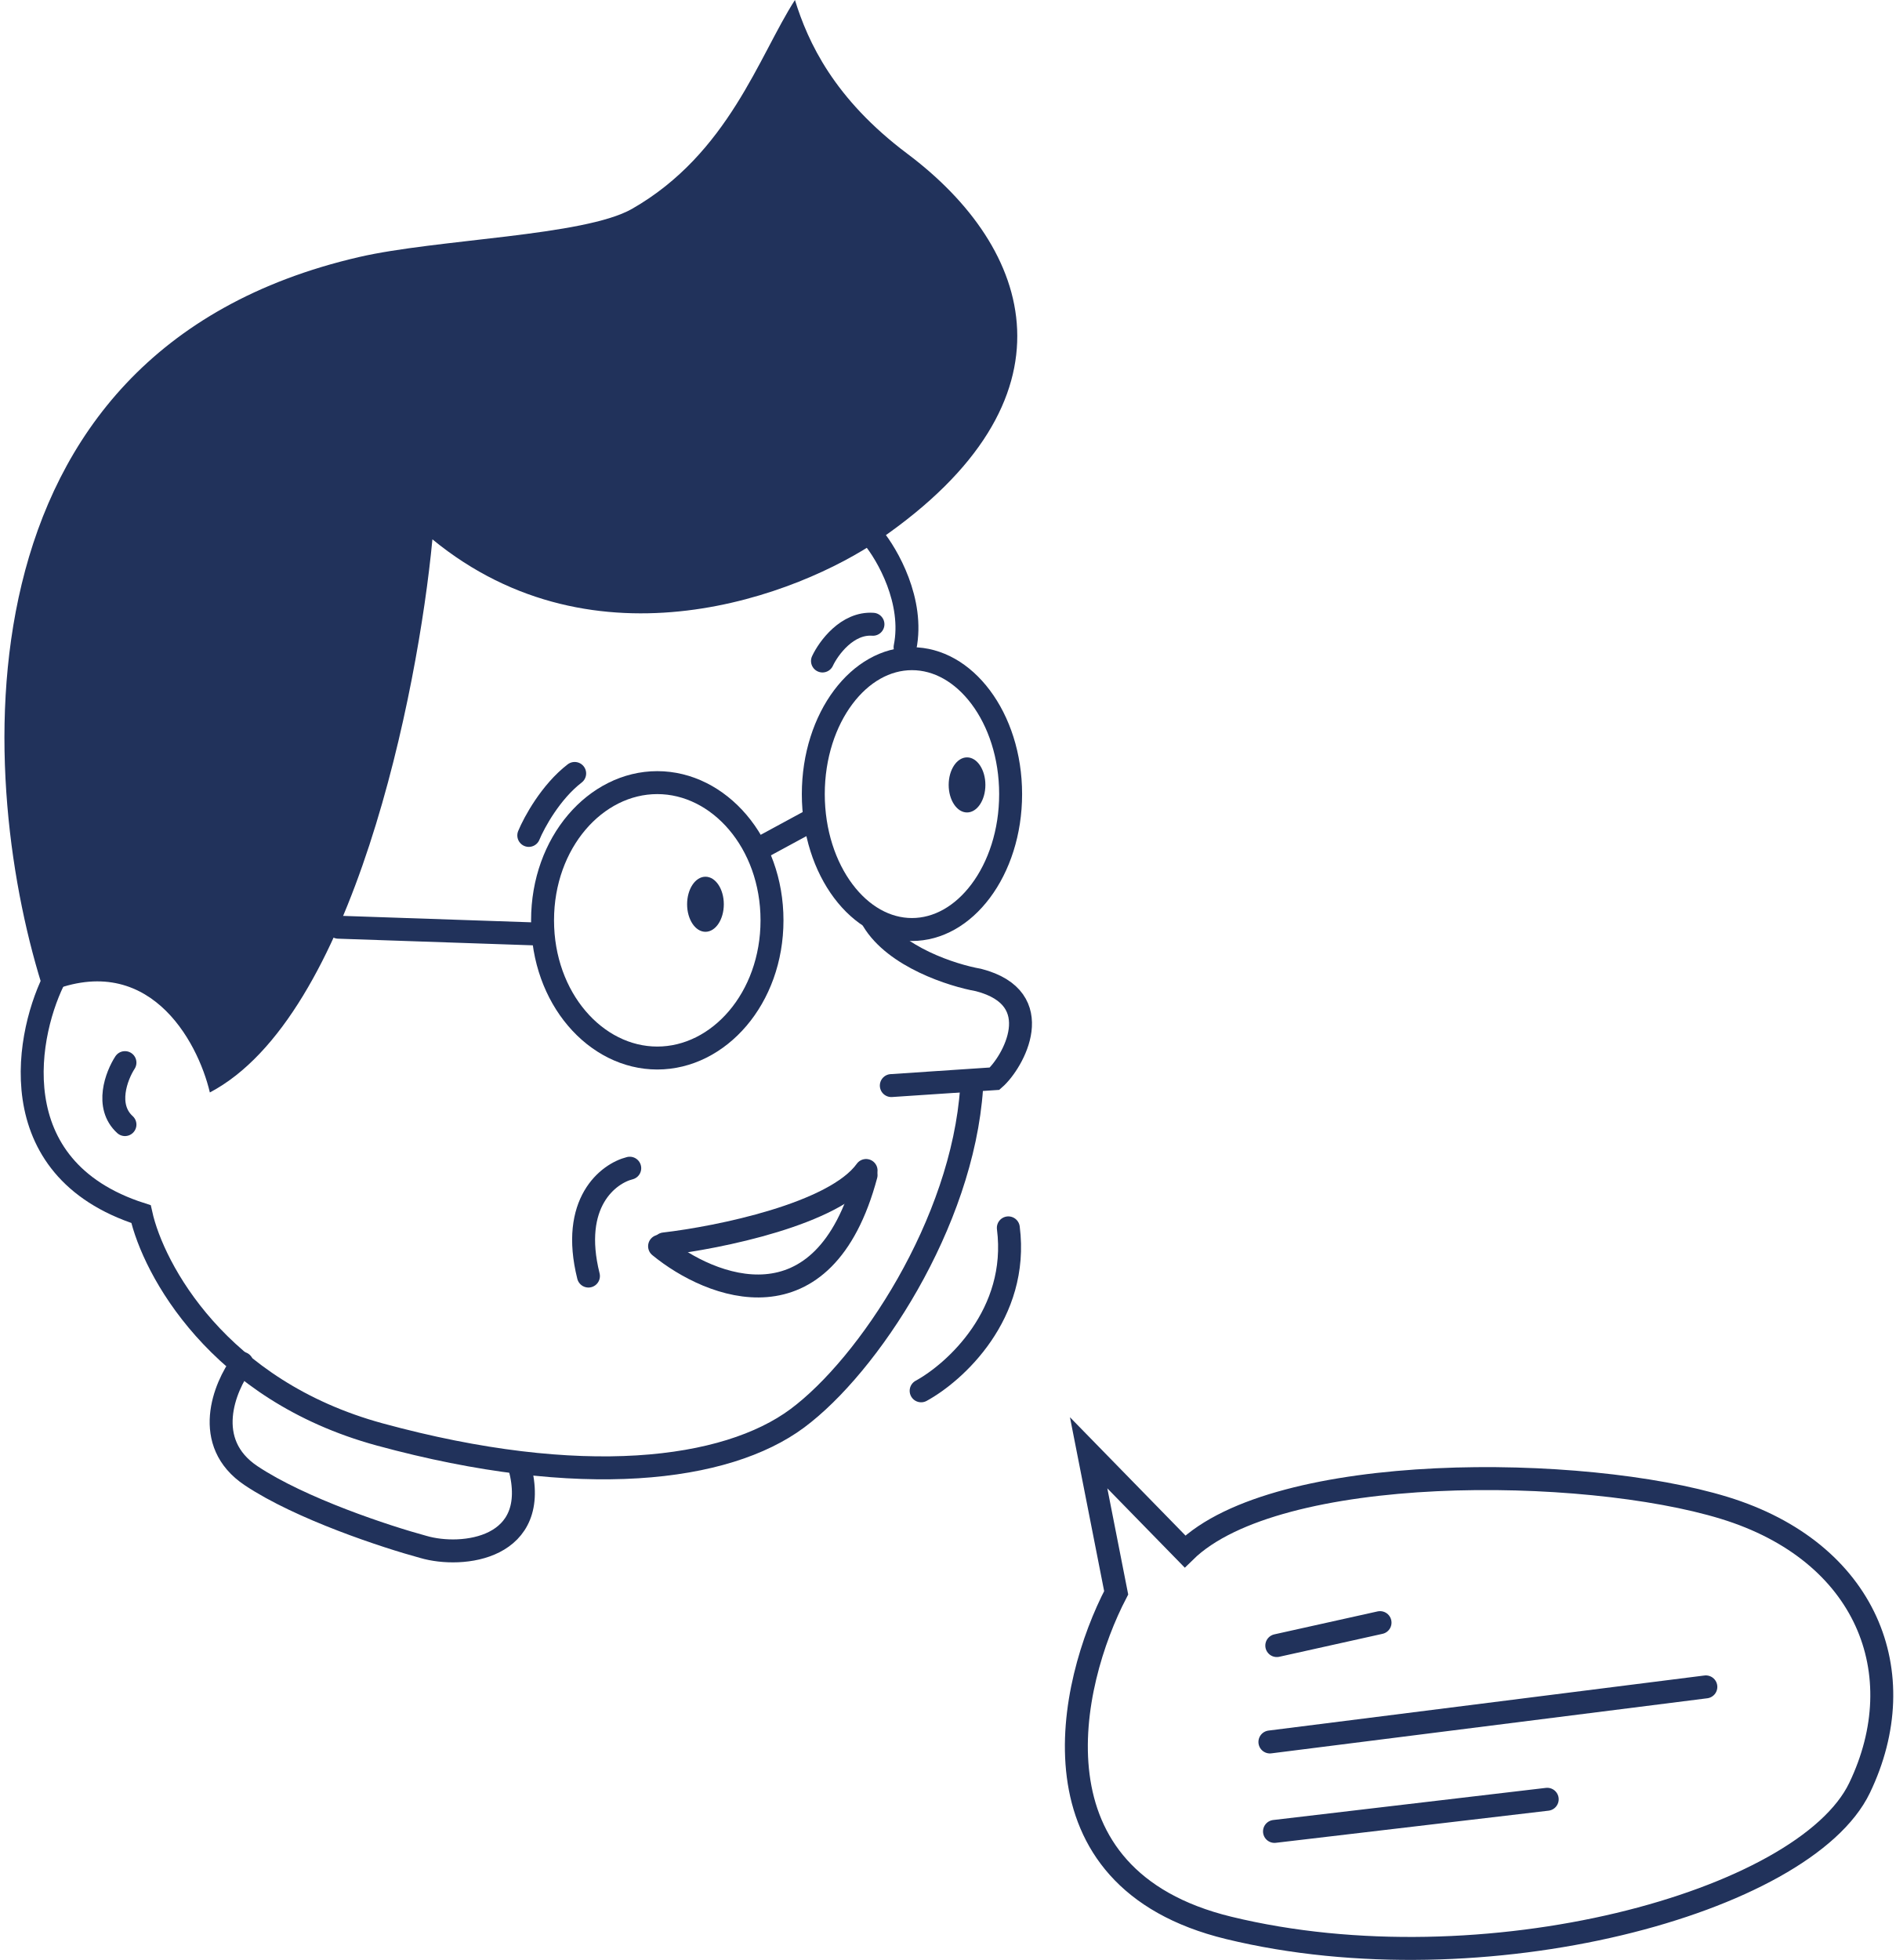
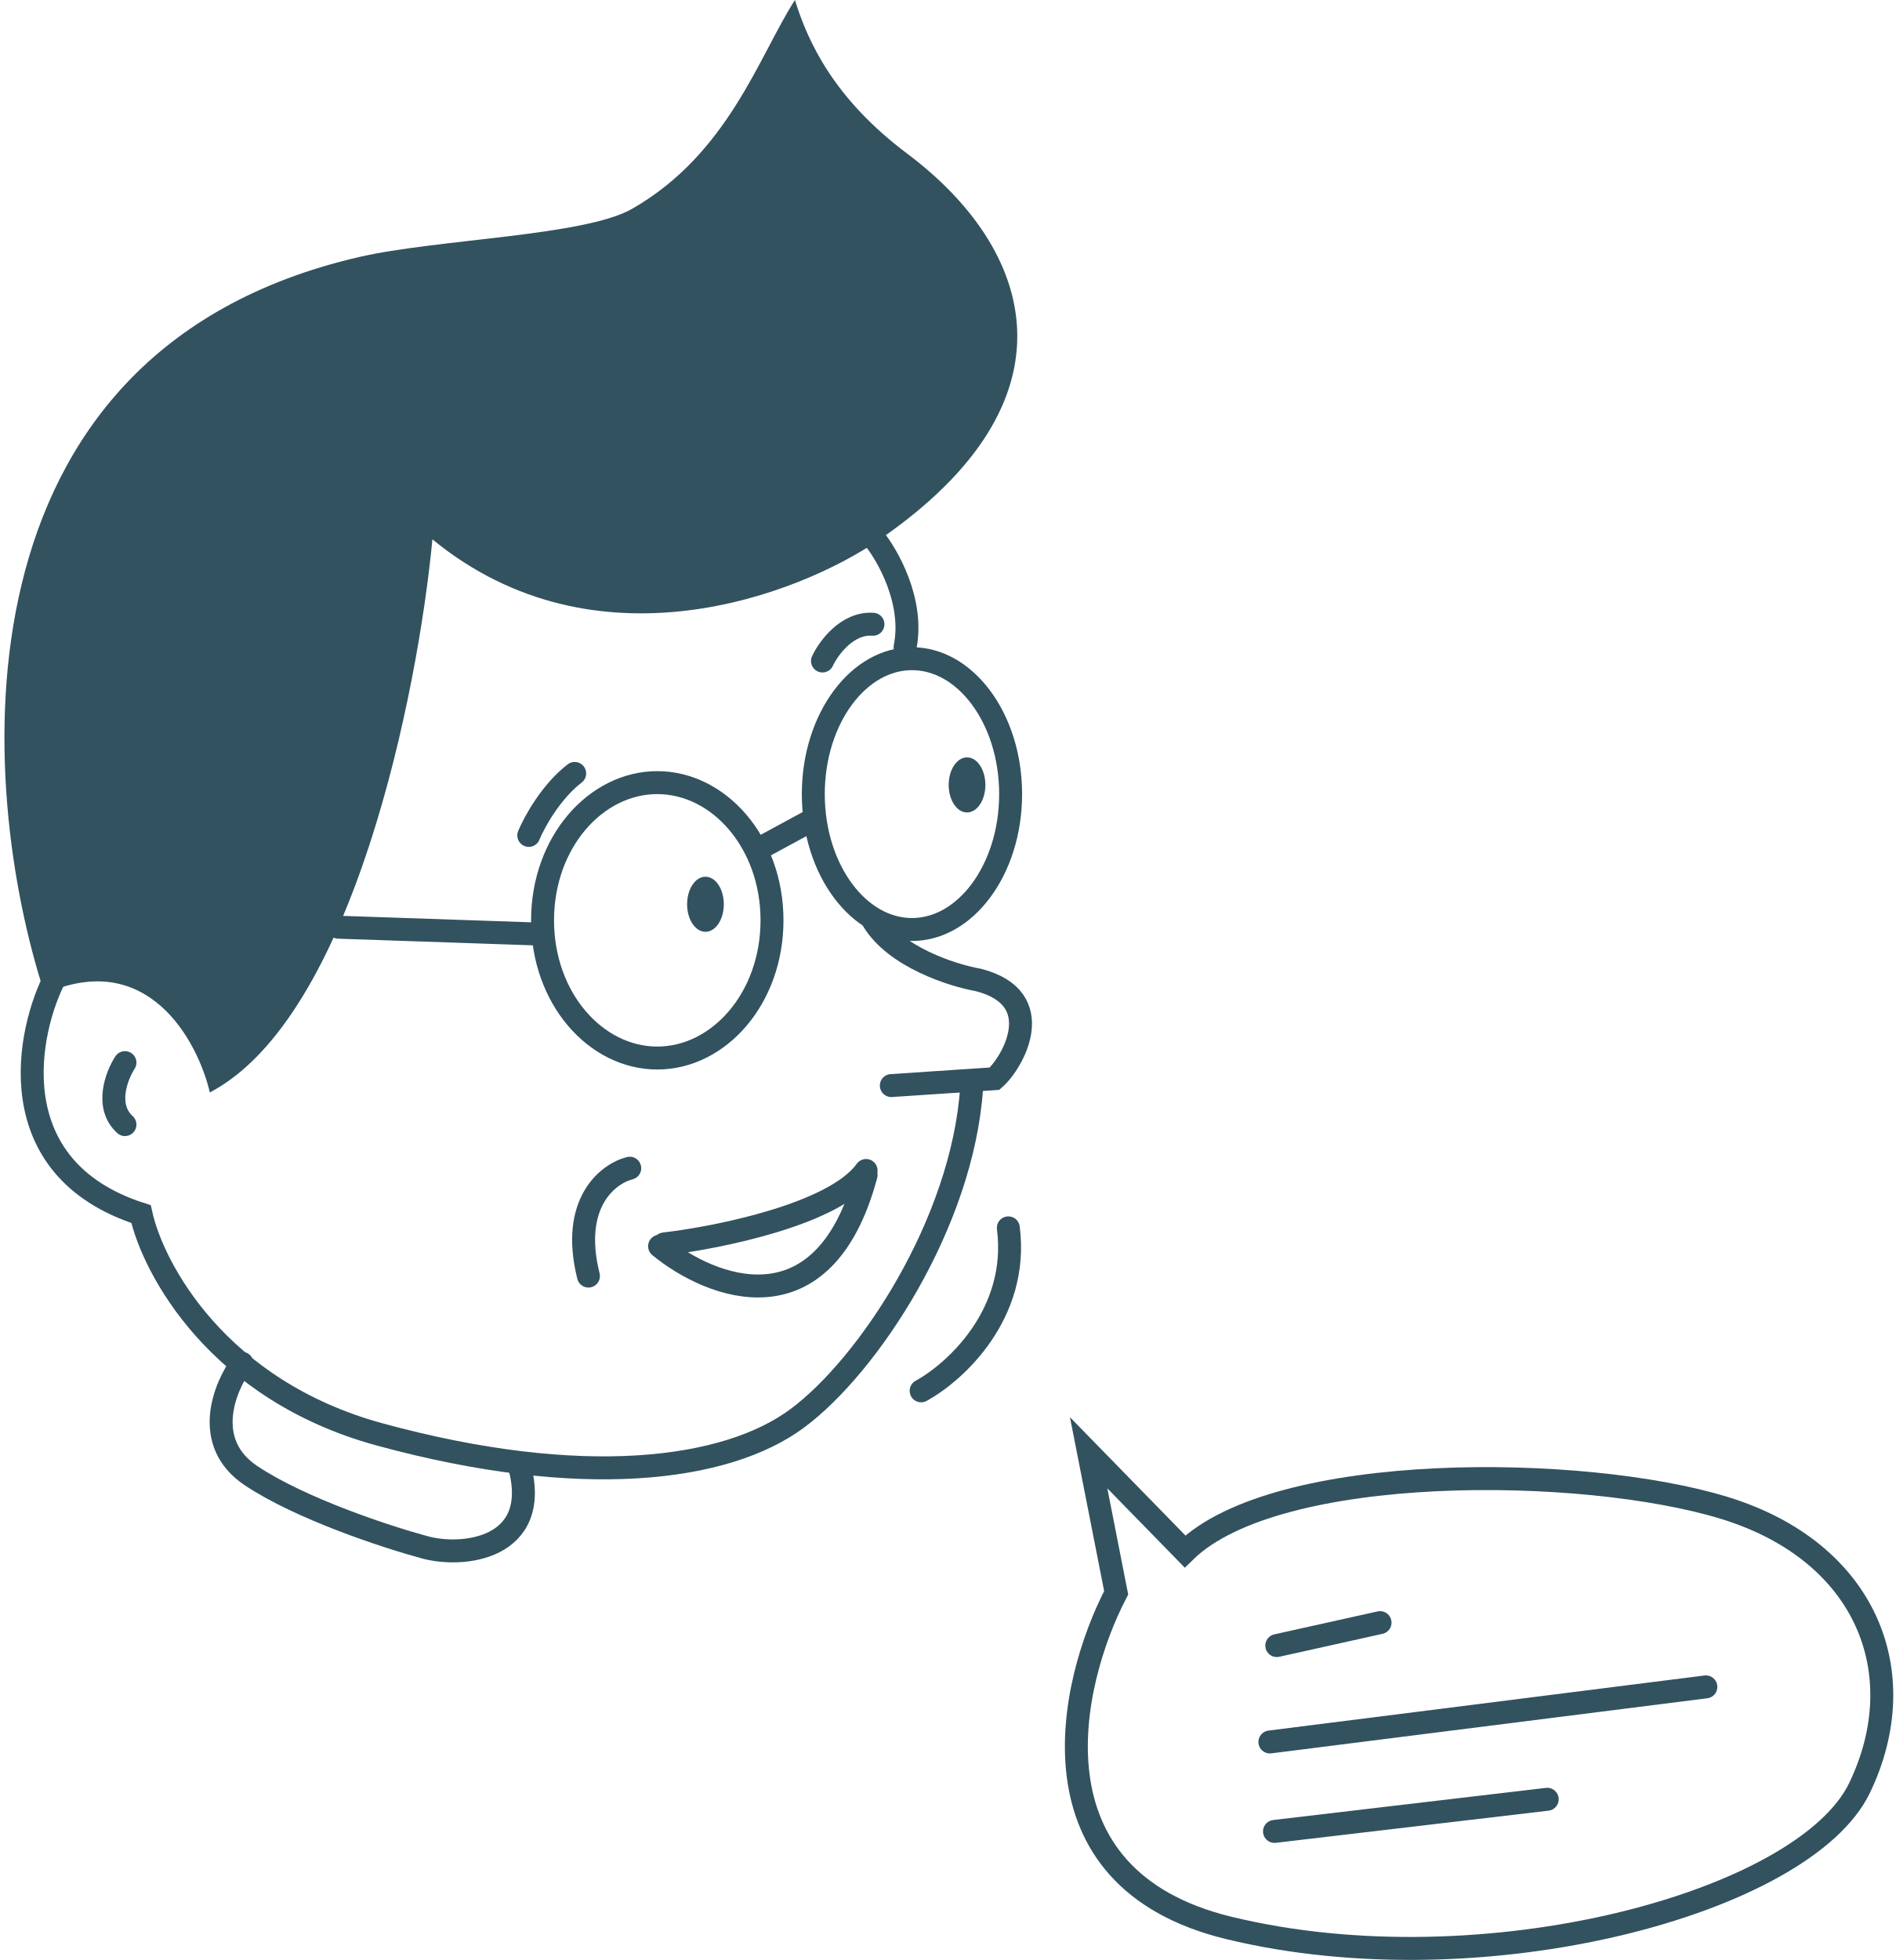
<svg xmlns="http://www.w3.org/2000/svg" width="413" height="427" viewBox="0 0 413 427" fill="none">
-   <path d="M9.73 216.5C32.13 206.5 43.063 226.667 45.73 238C76.93 221.6 91.063 150.833 94.23 117.5C129.829 146.7 174.063 129.667 191.729 117.5C236.017 87 225.229 54.125 197.729 33.5C181.729 21.5 176.063 9.167 173.229 0C165.396 12.167 158.729 33.5 137.729 45.5C127.311 51.454 95.23 52.071 78.23 56C-11.771 76.8 -4.937 171.667 9.73 216.5Z" fill="#21325B" />
-   <path d="M12.229 212.5C5.896 224.333 -0.47 254.5 30.73 264.5C33.397 276.5 47.53 302.9 82.73 312.5C126.73 324.5 158.23 320.5 173.73 309C189.23 297.5 209.73 266.5 211.73 237" stroke="#21325B" stroke-width="5" stroke-linecap="round" />
-   <path d="M194.23 236.5L216.73 235C220.73 231.5 228.73 217.5 213.23 213.5C207.563 212.5 195.03 208.5 190.23 200.5" stroke="#21325B" stroke-width="5" stroke-linecap="round" />
-   <path d="M190.23 117C193.397 120.833 199.23 131 197.23 141" stroke="#21325B" stroke-width="5" stroke-linecap="round" />
-   <path d="M115.23 182C116.397 179.167 120.03 172.5 125.23 168.5" stroke="#21325B" stroke-width="5" stroke-linecap="round" />
-   <ellipse cx="153.73" cy="197" rx="4" ry="6" fill="#21325B" />
-   <ellipse cx="210.73" cy="171" rx="4" ry="6" fill="#21325B" />
-   <path d="M168.23 200.5C168.23 217.476 156.662 230.5 143.23 230.5C129.798 230.5 118.23 217.476 118.23 200.5C118.23 183.524 129.798 170.5 143.23 170.5C156.662 170.5 168.23 183.524 168.23 200.5Z" stroke="#21325B" stroke-width="5" />
-   <path d="M220.23 173C220.23 181.348 217.689 188.809 213.701 194.127C209.713 199.445 204.394 202.5 198.73 202.5C193.066 202.5 187.747 199.445 183.759 194.127C179.771 188.809 177.23 181.348 177.23 173C177.23 164.652 179.771 157.191 183.759 151.873C187.747 146.555 193.066 143.5 198.73 143.5C204.394 143.5 209.713 146.555 213.701 151.873C217.689 157.191 220.23 164.652 220.23 173Z" stroke="#21325B" stroke-width="5" />
-   <path d="M165.23 185L177.23 178.5" stroke="#21325B" stroke-width="5" stroke-linecap="round" />
-   <path d="M179.23 144C180.563 141.167 184.63 135.6 190.23 136" stroke="#21325B" stroke-width="5" stroke-linecap="round" />
-   <path d="M73.73 202L117.73 203.5" stroke="#21325B" stroke-width="5" stroke-linecap="round" />
-   <path d="M27.23 231.5C25.396 234.333 22.83 241 27.23 245" stroke="#21325B" stroke-width="5" stroke-linecap="round" />
-   <path d="M137.23 254.5C132.564 255.667 124.23 262 128.23 278" stroke="#21325B" stroke-width="5" stroke-linecap="round" />
-   <path d="M144.73 271C156.563 269.624 181.93 264.497 188.73 255" stroke="#21325B" stroke-width="5" stroke-linecap="round" />
-   <path d="M143.73 271.5C154.897 280.667 179.53 290.4 188.73 256" stroke="#21325B" stroke-width="5" stroke-linecap="round" />
-   <path d="M52.73 297C48.897 302.167 43.93 314.3 54.73 321.5C65.53 328.7 84.23 334.833 92.23 337C100.73 339.5 118.03 337.5 113.23 319.5" stroke="#21325B" stroke-width="5" stroke-linecap="round" />
-   <path d="M200.73 303C208.063 299 222.13 286.3 219.73 267.5" stroke="#21325B" stroke-width="5" stroke-linecap="round" />
-   <path d="M243.23 347L237.23 316.5L258.23 338C278.23 318.4 345.068 319.103 375.73 328.5C406.73 338 417.23 364.5 405.23 389.5C393.23 414.5 323.23 433.5 267.73 420C223.33 409.2 232.897 366.833 243.23 347Z" stroke="#21325B" stroke-width="5" stroke-linecap="round" />
-   <path d="M278.23 358.5L300.73 353.5" stroke="#21325B" stroke-width="5" stroke-linecap="round" />
-   <path d="M276.73 379.5L371.73 367.5" stroke="#21325B" stroke-width="5" stroke-linecap="round" />
-   <path d="M277.73 398.987L337.16 391.985" stroke="#21325B" stroke-width="5" stroke-linecap="round" />
+   <path d="M9.73 216.5C32.13 206.5 43.063 226.667 45.73 238C76.93 221.6 91.063 150.833 94.23 117.5C129.829 146.7 174.063 129.667 191.729 117.5C236.017 87 225.229 54.125 197.729 33.5C181.729 21.5 176.063 9.167 173.229 0C165.396 12.167 158.729 33.5 137.729 45.5C127.311 51.454 95.23 52.071 78.23 56C-11.771 76.8 -4.937 171.667 9.73 216.5Z" fill="#325260" />
+   <path d="M12.229 212.5C5.896 224.333 -0.47 254.5 30.73 264.5C33.397 276.5 47.53 302.9 82.73 312.5C126.73 324.5 158.23 320.5 173.73 309C189.23 297.5 209.73 266.5 211.73 237" stroke="#325260" stroke-width="5" stroke-linecap="round" />
+   <path d="M194.23 236.5L216.73 235C220.73 231.5 228.73 217.5 213.23 213.5C207.563 212.5 195.03 208.5 190.23 200.5" stroke="#325260" stroke-width="5" stroke-linecap="round" />
+   <path d="M190.23 117C193.397 120.833 199.23 131 197.23 141" stroke="#325260" stroke-width="5" stroke-linecap="round" />
+   <path d="M115.23 182C116.397 179.167 120.03 172.5 125.23 168.5" stroke="#325260" stroke-width="5" stroke-linecap="round" />
+   <ellipse cx="153.73" cy="197" rx="4" ry="6" fill="#325260" />
+   <ellipse cx="210.73" cy="171" rx="4" ry="6" fill="#325260" />
+   <path d="M168.23 200.5C168.23 217.476 156.662 230.5 143.23 230.5C129.798 230.5 118.23 217.476 118.23 200.5C118.23 183.524 129.798 170.5 143.23 170.5C156.662 170.5 168.23 183.524 168.23 200.5Z" stroke="#325260" stroke-width="5" />
+   <path d="M220.23 173C220.23 181.348 217.689 188.809 213.701 194.127C209.713 199.445 204.394 202.5 198.73 202.5C193.066 202.5 187.747 199.445 183.759 194.127C179.771 188.809 177.23 181.348 177.23 173C177.23 164.652 179.771 157.191 183.759 151.873C187.747 146.555 193.066 143.5 198.73 143.5C204.394 143.5 209.713 146.555 213.701 151.873C217.689 157.191 220.23 164.652 220.23 173Z" stroke="#325260" stroke-width="5" />
+   <path d="M165.23 185L177.23 178.5" stroke="#325260" stroke-width="5" stroke-linecap="round" />
+   <path d="M179.23 144C180.563 141.167 184.63 135.6 190.23 136" stroke="#325260" stroke-width="5" stroke-linecap="round" />
+   <path d="M73.73 202L117.73 203.5" stroke="#325260" stroke-width="5" stroke-linecap="round" />
+   <path d="M27.23 231.5C25.396 234.333 22.83 241 27.23 245" stroke="#325260" stroke-width="5" stroke-linecap="round" />
+   <path d="M137.23 254.5C132.564 255.667 124.23 262 128.23 278" stroke="#325260" stroke-width="5" stroke-linecap="round" />
+   <path d="M144.73 271C156.563 269.624 181.93 264.497 188.73 255" stroke="#325260" stroke-width="5" stroke-linecap="round" />
+   <path d="M143.73 271.5C154.897 280.667 179.53 290.4 188.73 256" stroke="#325260" stroke-width="5" stroke-linecap="round" />
+   <path d="M52.73 297C48.897 302.167 43.93 314.3 54.73 321.5C65.53 328.7 84.23 334.833 92.23 337C100.73 339.5 118.03 337.5 113.23 319.5" stroke="#325260" stroke-width="5" stroke-linecap="round" />
+   <path d="M200.73 303C208.063 299 222.13 286.3 219.73 267.5" stroke="#325260" stroke-width="5" stroke-linecap="round" />
+   <path d="M243.23 347L237.23 316.5L258.23 338C278.23 318.4 345.068 319.103 375.73 328.5C406.73 338 417.23 364.5 405.23 389.5C393.23 414.5 323.23 433.5 267.73 420C223.33 409.2 232.897 366.833 243.23 347Z" stroke="#325260" stroke-width="5" stroke-linecap="round" />
+   <path d="M278.23 358.5L300.73 353.5" stroke="#325260" stroke-width="5" stroke-linecap="round" />
+   <path d="M276.73 379.5L371.73 367.5" stroke="#325260" stroke-width="5" stroke-linecap="round" />
+   <path d="M277.73 398.987L337.16 391.985" stroke="#325260" stroke-width="5" stroke-linecap="round" />
</svg>
